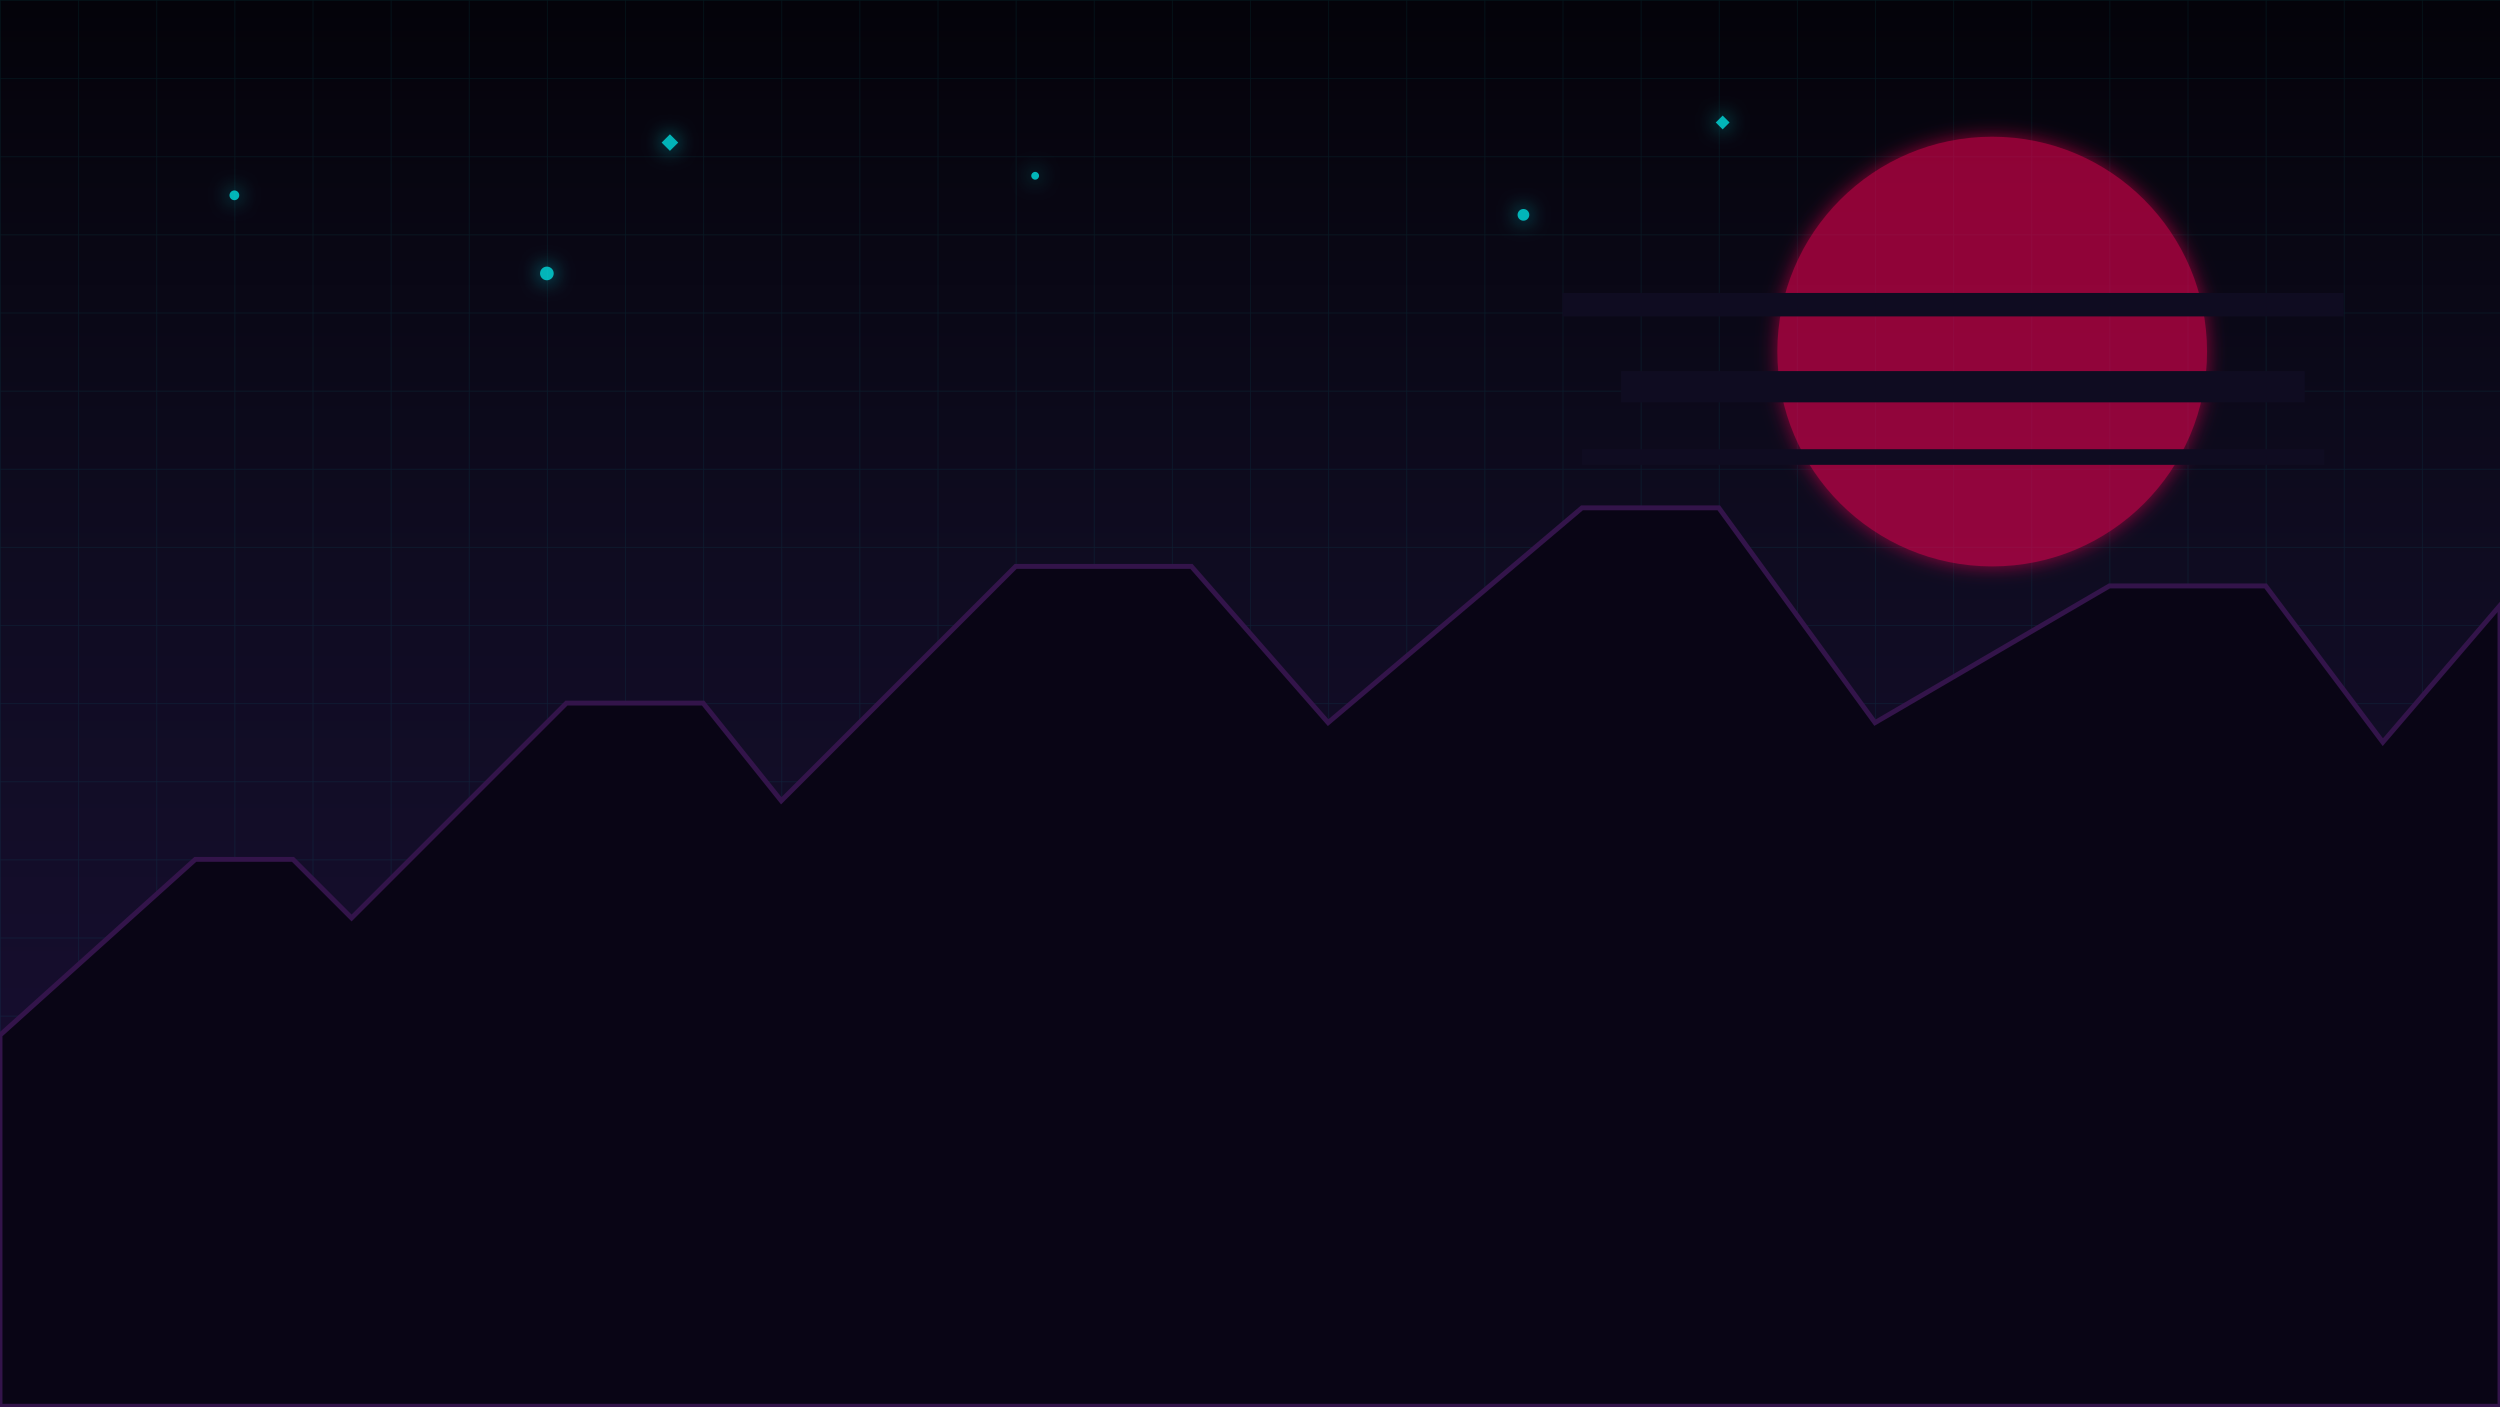
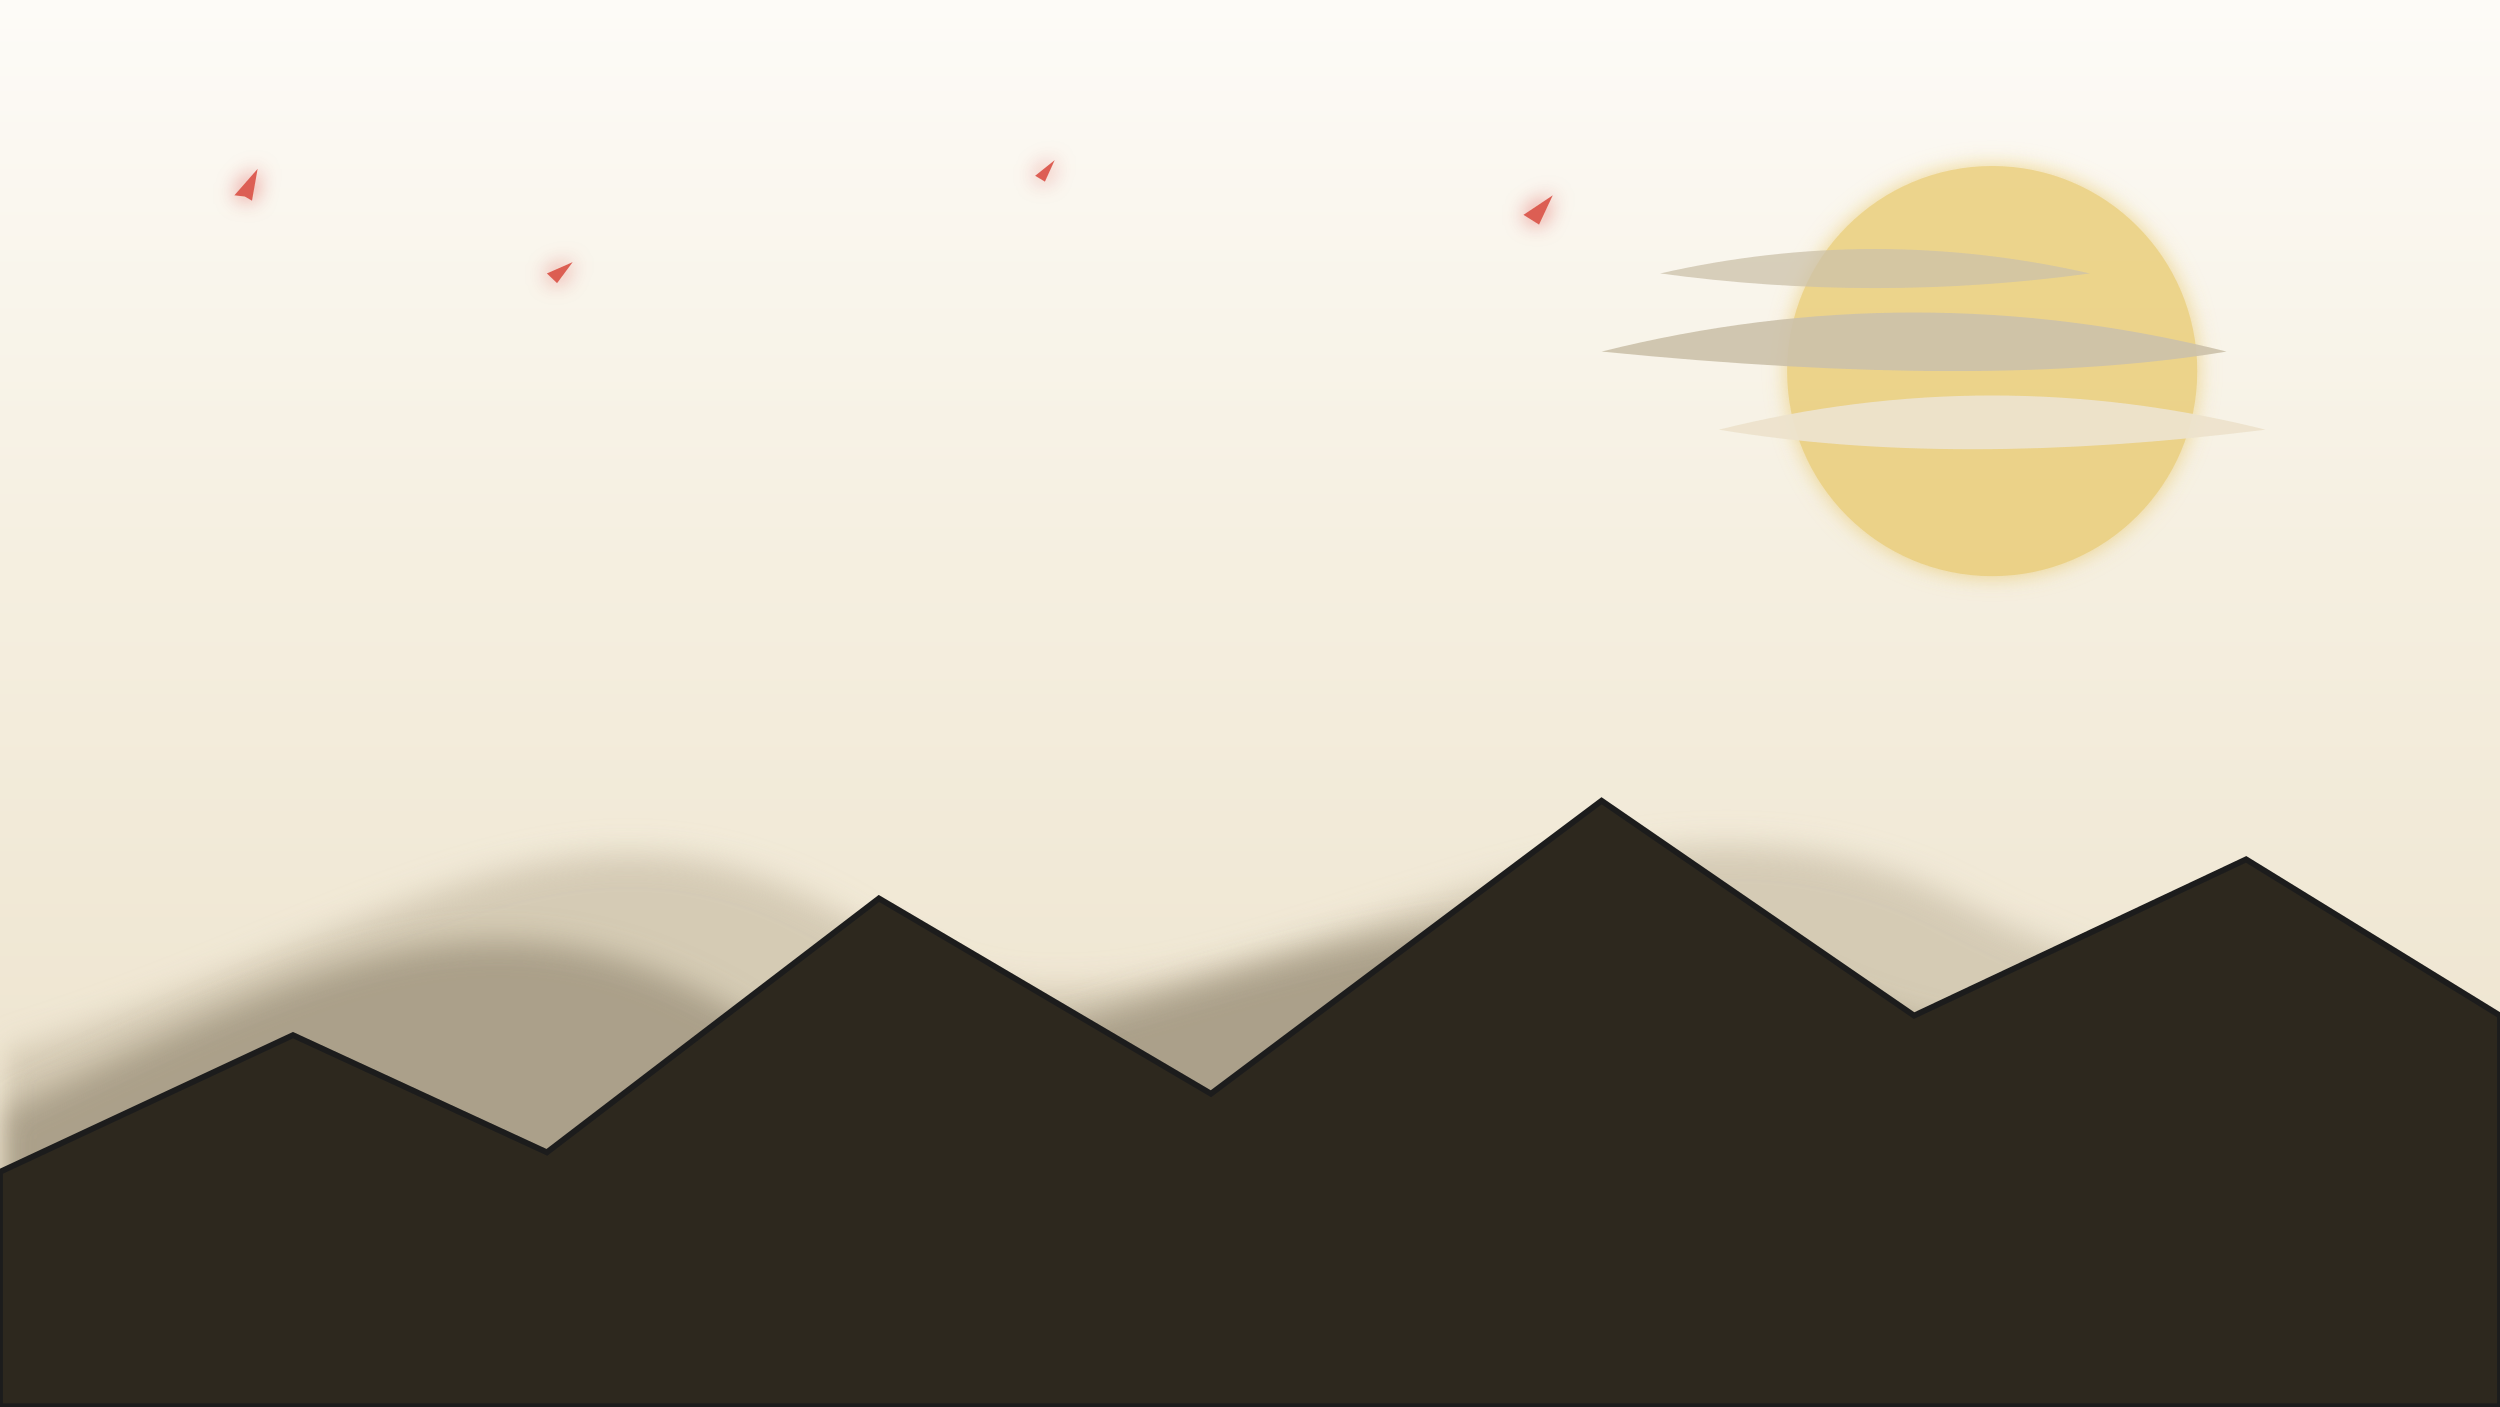
<svg xmlns="http://www.w3.org/2000/svg" viewBox="0 0 1280 720" width="1280" height="720">
  <defs>
    <filter id="bgGlow" x="-50%" y="-50%" width="200%" height="200%">
-       <feGaussianBlur stdDeviation="5" result="blur" />
+       <feGaussianBlur stdDeviation="5.5" result="blur" />
      <feMerge>
        <feMergeNode in="blur" />
        <feMergeNode in="SourceGraphic" />
      </feMerge>
    </filter>
-     <pattern id="grid" width="40" height="40" patternUnits="userSpaceOnUse">
-       <path d="M 40 0 L 0 0 0 40" fill="none" stroke="#00ffff" stroke-width="0.75" opacity="0.12" />
-     </pattern>
-     <linearGradient id="bgFade" x1="0%" y1="0%" x2="0%" y2="100%">
-       <stop offset="0%" stop-color="#04030a" />
-       <stop offset="40%" stop-color="#0f0c21" />
-       <stop offset="85%" stop-color="#180e32" />
-       <stop offset="100%" stop-color="#241245" />
+     <filter id="inkMistyBg" x="-30%" y="-30%" width="160%" height="160%">
+       <feGaussianBlur stdDeviation="8" />
+     </filter>
+     <linearGradient id="parchmentFade" x1="0%" y1="0%" x2="0%" y2="100%">
+       <stop offset="0%" stop-color="#fdfbf7" />
+       <stop offset="40%" stop-color="#f5efe0" />
+       <stop offset="85%" stop-color="#ede3cd" />
+       <stop offset="100%" stop-color="#dfd2b5" />
+     </linearGradient>
+     <linearGradient id="inkMistyFade" x1="0%" y1="0%" x2="0%" y2="100%">
+       <stop offset="0%" stop-color="#ede3cd" />
+       <stop offset="50%" stop-color="#ccc1aa" />
+       <stop offset="100%" stop-color="#a69b85" />
    </linearGradient>
  </defs>
-   <rect width="1280" height="720" fill="url(#bgFade)" />
-   <rect width="1280" height="720" fill="url(#grid)" opacity="0.6" />
-   <circle cx="1020" cy="180" r="110" fill="#ff0055" filter="url(#bgGlow)" opacity="0.55" />
-   <circle cx="1020" cy="180" r="95" fill="url(#cyberScarf)" opacity="0.8" />
-   <rect x="800" y="150" width="400" height="12" fill="#0f0c21" />
-   <rect x="830" y="190" width="350" height="16" fill="#0f0c21" />
-   <rect x="810" y="230" width="380" height="8" fill="#0f0c21" />
-   <g fill="#00ffff" filter="url(#bgGlow)" opacity="0.7">
-     <circle cx="120" cy="100" r="2.5" />
-     <circle cx="280" cy="140" r="3.5" />
-     <circle cx="530" cy="90" r="2" />
-     <circle cx="780" cy="110" r="3" />
-     <rect x="340" y="70" width="6" height="6" transform="rotate(45 343 73)" />
-     <rect x="880" y="60" width="5" height="5" transform="rotate(45 882 62)" />
+   <rect width="1280" height="720" fill="url(#parchmentFade)" />
+   <circle cx="1020" cy="190" r="105" fill="#e5c158" filter="url(#bgGlow)" opacity="0.65" />
+   <circle cx="1020" cy="190" r="90" fill="url(#spiritGold)" opacity="0.85" />
+   <path d="M 820 180 Q 980 140 1140 180 Q 1020 200 820 180 Z" fill="#ccc1aa" opacity="0.9" />
+   <path d="M 880 220 Q 1020 185 1160 220 Q 1000 240 880 220 Z" fill="#ede3cd" opacity="0.95" />
+   <path d="M 850 140 Q 960 115 1070 140 Q 960 155 850 140 Z" fill="#ccc1aa" opacity="0.75" />
+   <g fill="#cc1100" opacity="0.65" filter="url(#bgGlow)">
+     <polygon points="120,100 135,90 128,105 125,102" transform="rotate(-15 120 100)" />
+     <polygon points="280,140 292,132 286,144" transform="rotate(10 280 140)" />
+     <polygon points="530,90 540,82 535,93" />
+     <polygon points="780,110 795,100 788,115" />
  </g>
-   <path d="M 0 530 L 100 440 L 150 440 L 180 470 L 290 360 L 360 360 L 400 410 L 520 290 L 610 290 L 680 370 L 810 260 L 880 260 L 960 370 L 1080 300 L 1160 300 L 1220 380 L 1280 310 L 1280 720 L 0 720 Z" fill="#090515" stroke="#33144a" stroke-width="2.5" />
+   <path d="M 0 540 C 200 480 300 380 450 480 C 600 580 800 360 1000 460 C 1150 540 1200 490 1280 540 L 1280 720 L 0 720 Z" fill="#ccc1aa" filter="url(#inkMistyBg)" opacity="0.75" />
+   <path d="M 0 570 C 150 500 250 440 380 520 C 500 600 720 400 920 500 C 1080 580 1180 480 1280 550 L 1280 720 L 0 720 Z" fill="#a69b85" filter="url(#inkMistyBg)" opacity="0.9" />
+   <path d="M 0 600 L 150 530 L 280 590 L 450 460 L 620 560 L 820 410 L 980 520 L 1150 440 L 1280 520 L 1280 720 L 0 720 Z" fill="#2d281e" stroke="#1c1c1c" stroke-width="3" />
</svg>
